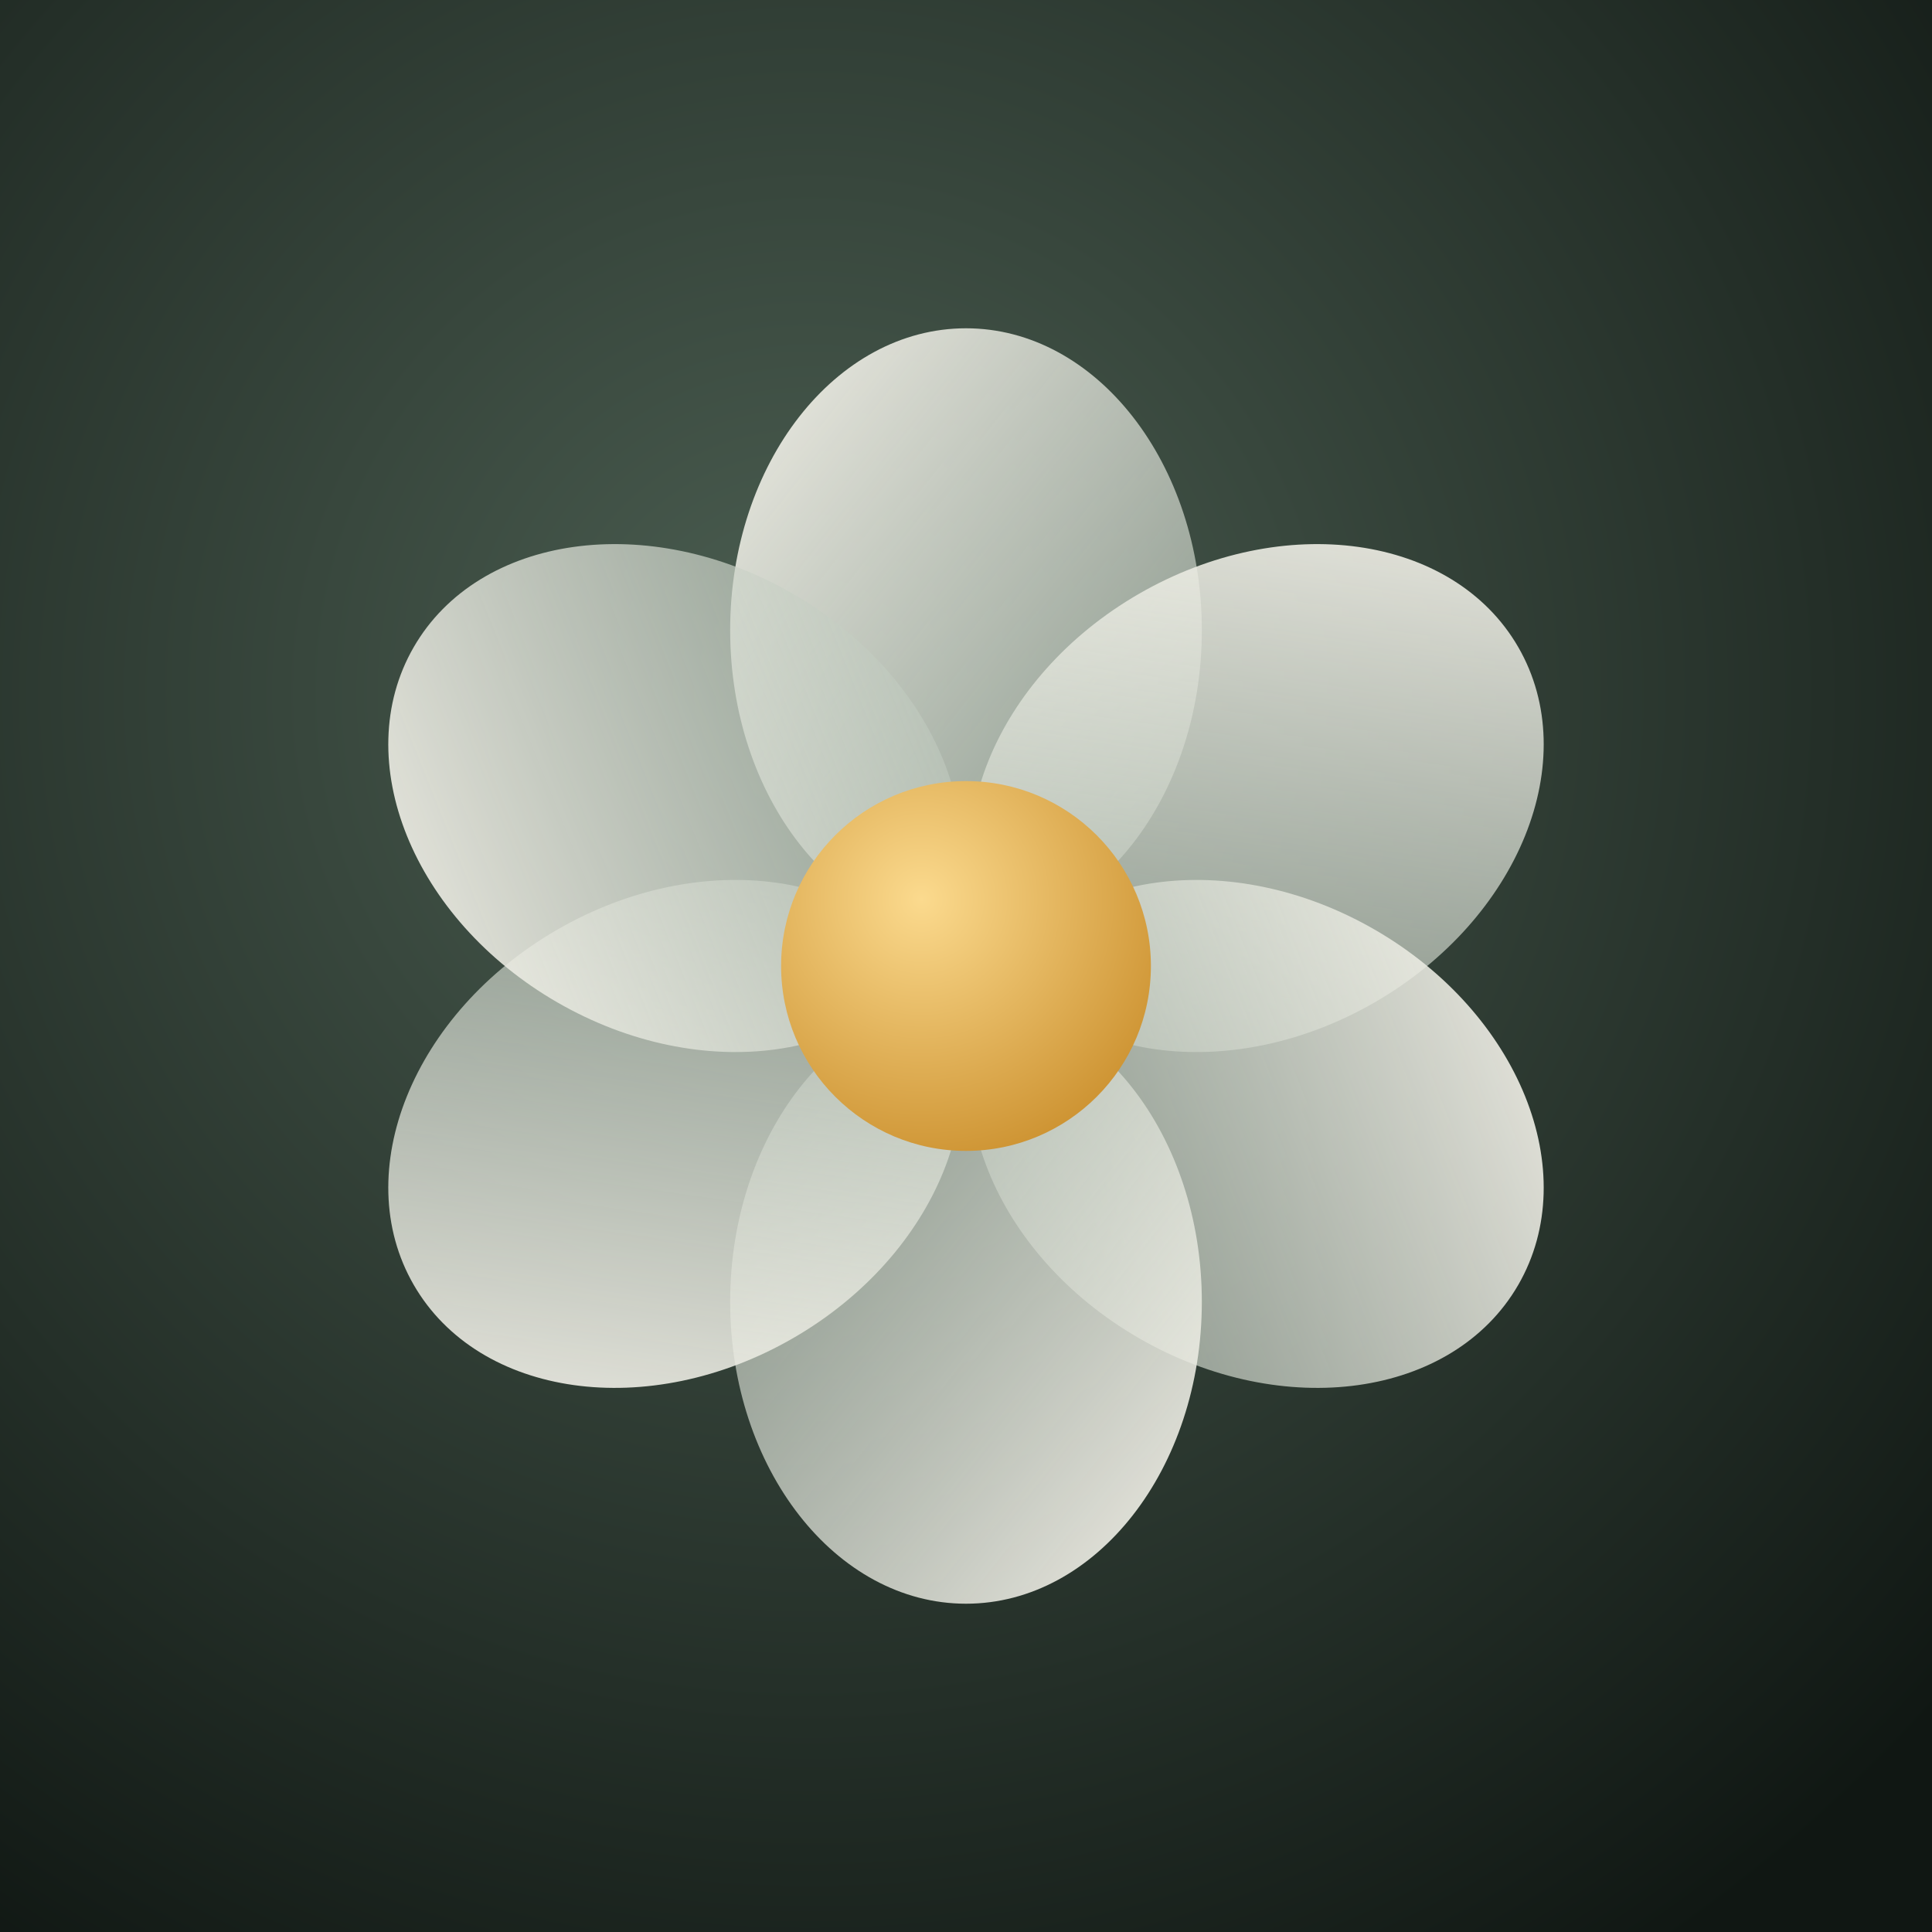
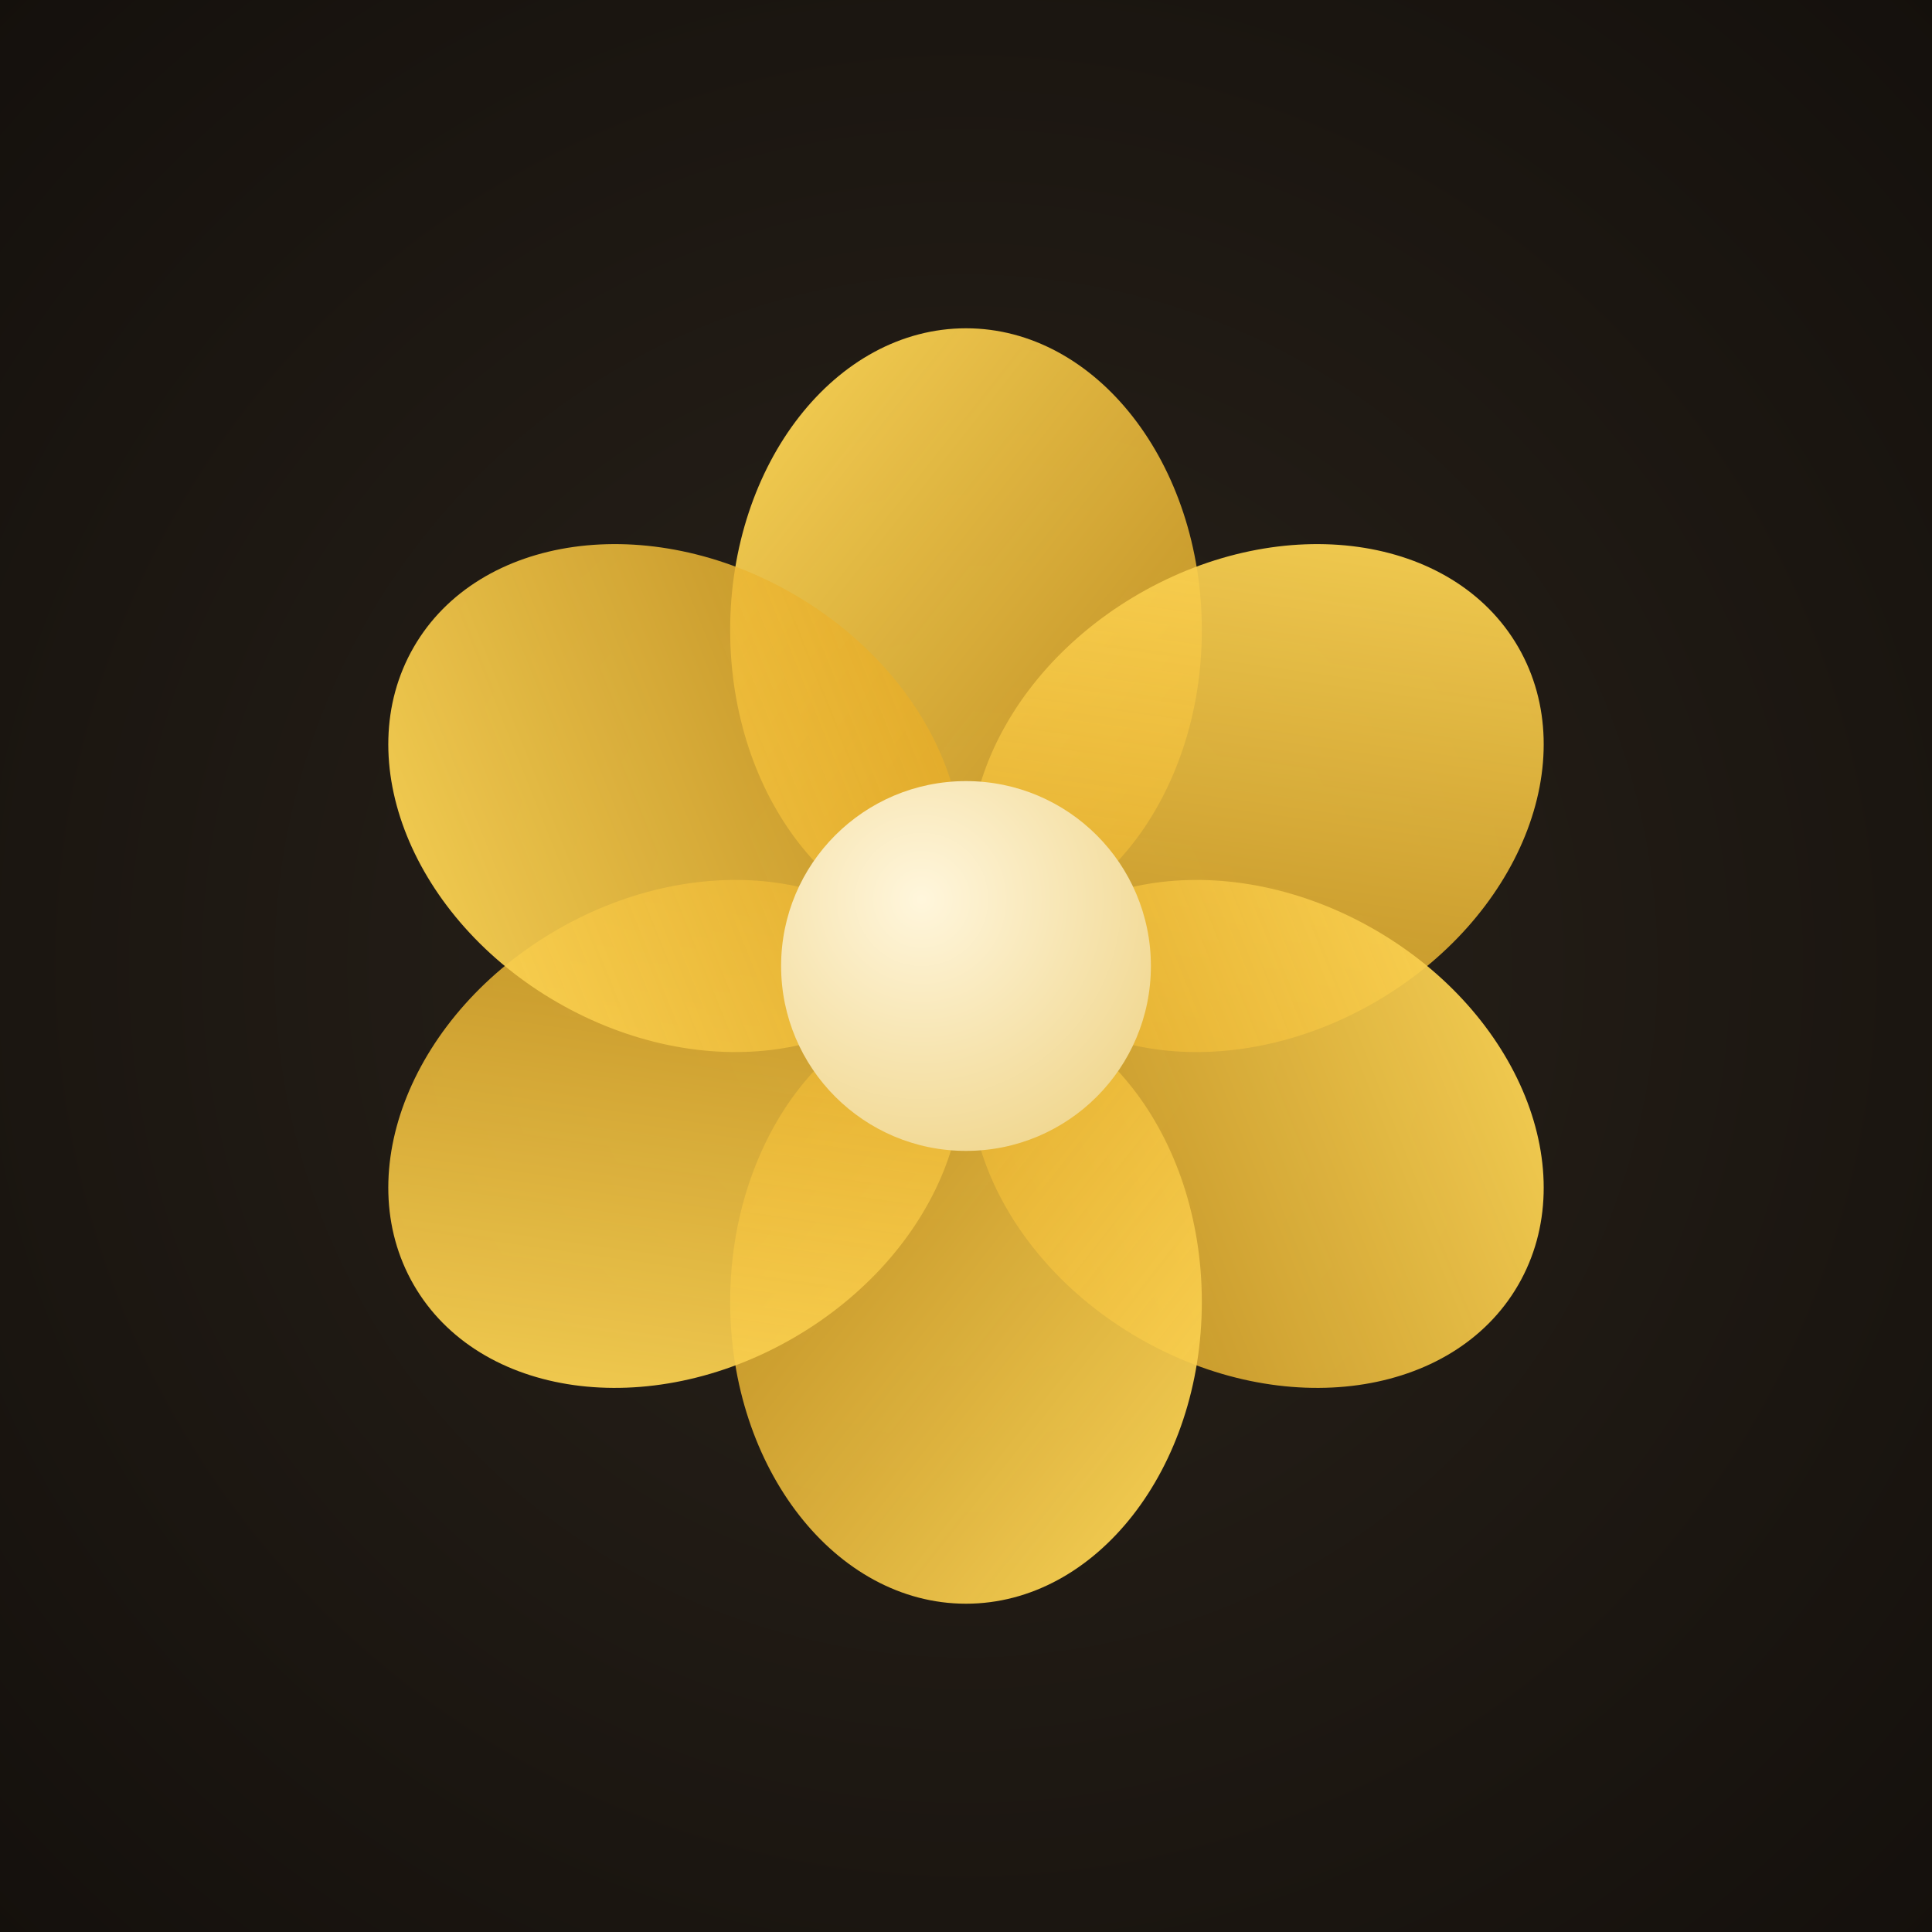
<svg xmlns="http://www.w3.org/2000/svg" viewBox="0 0 1024 1024" role="img" aria-label="Mimoza app icon">
  <defs>
-     <radialGradient id="bg" cx="42%" cy="36%" r="78%">
-       <stop stop-color="#4C5F52" />
-       <stop offset="1" stop-color="#101713" />
+     <radialGradient id="bg" cx="50%" cy="50%" r="71%">
+       <stop stop-color="#2A231B" />
+       <stop offset="1" stop-color="#14100C" />
    </radialGradient>
    <linearGradient id="petal" x1="0" y1="0" x2="1" y2="1">
-       <stop stop-color="#FBF8F0" stop-opacity=".95" />
-       <stop offset="1" stop-color="#B6C2B6" stop-opacity=".58" />
+       <stop stop-color="#FFD95A" stop-opacity=".97" />
+       <stop offset="1" stop-color="#E3A722" stop-opacity=".78" />
    </linearGradient>
    <radialGradient id="center" cx="38%" cy="32%" r="72%">
-       <stop stop-color="#FBDA8E" />
-       <stop offset="1" stop-color="#CE9433" />
+       <stop stop-color="#FFF6DC" />
+       <stop offset="1" stop-color="#F1D892" />
    </radialGradient>
    <g id="ring">
      <ellipse cy="-178" rx="125" ry="160" />
      <ellipse cy="-178" rx="125" ry="160" transform="rotate(60)" />
      <ellipse cy="-178" rx="125" ry="160" transform="rotate(120)" />
      <ellipse cy="-178" rx="125" ry="160" transform="rotate(180)" />
      <ellipse cy="-178" rx="125" ry="160" transform="rotate(240)" />
      <ellipse cy="-178" rx="125" ry="160" transform="rotate(300)" />
    </g>
  </defs>
  <rect width="1024" height="1024" fill="url(#bg)" />
  <g transform="translate(512 512)">
    <g fill="url(#petal)">
      <use href="#ring" />
    </g>
    <circle r="98" fill="url(#center)" />
  </g>
</svg>
